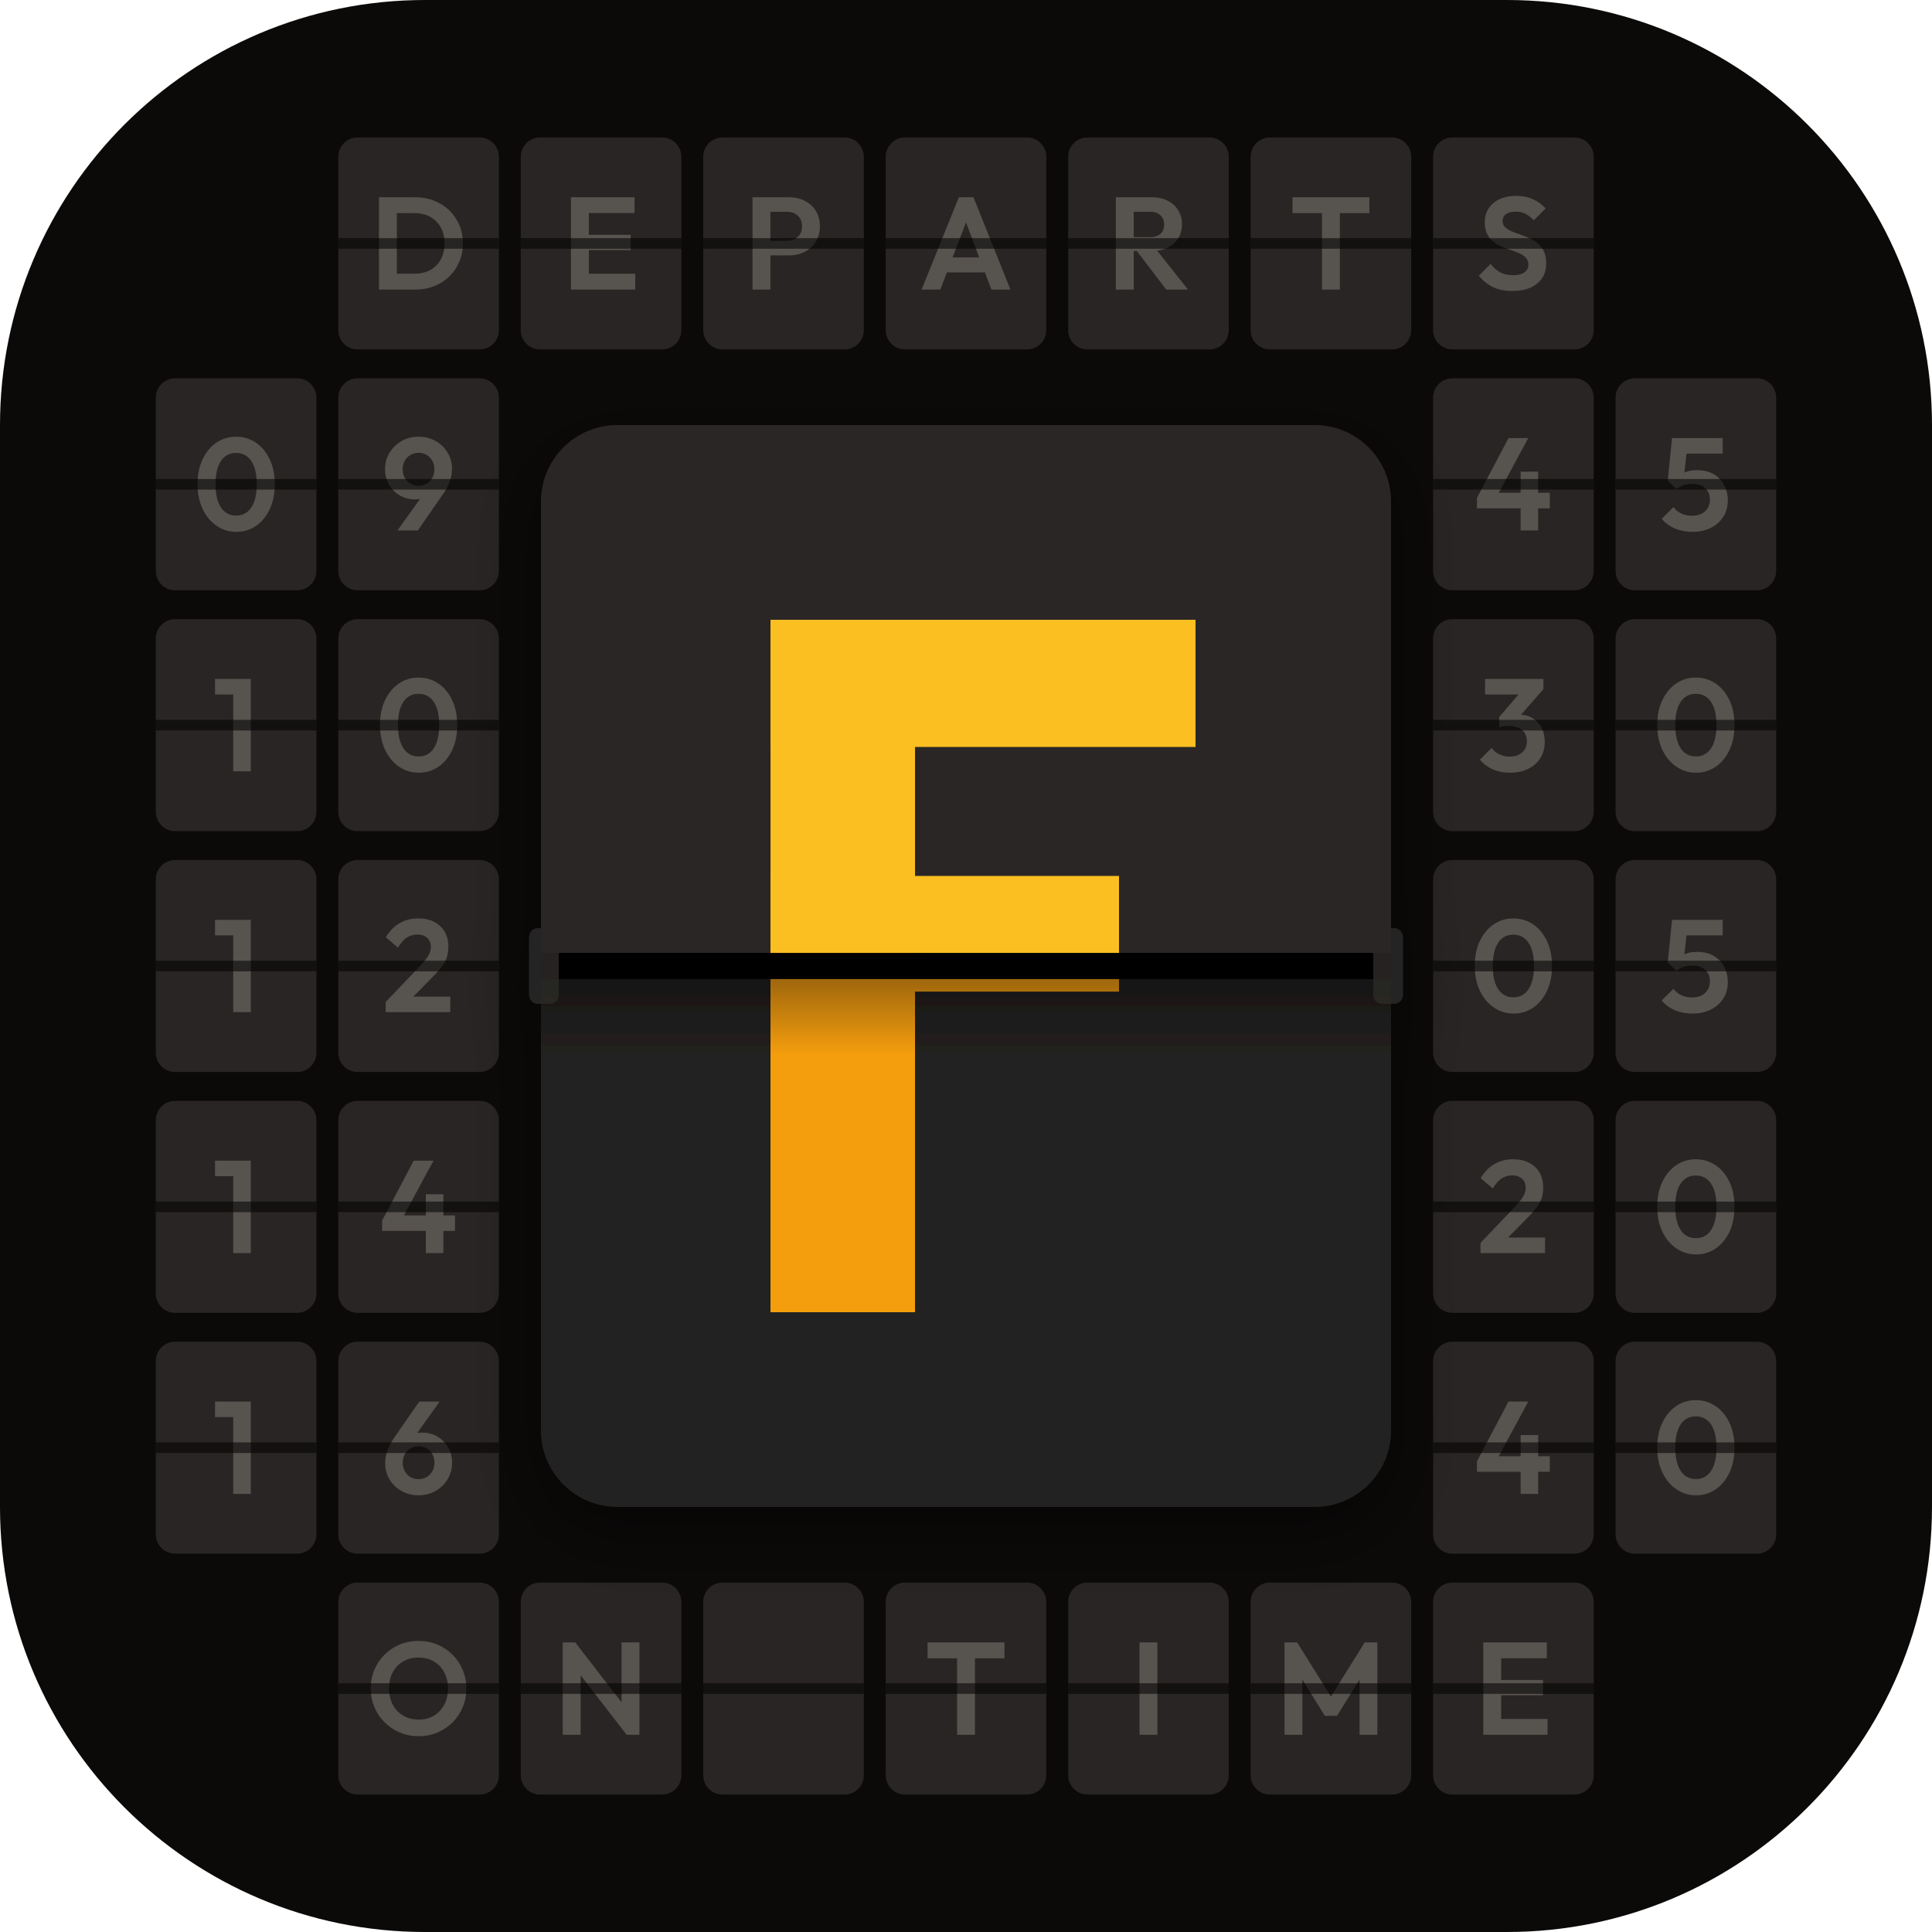
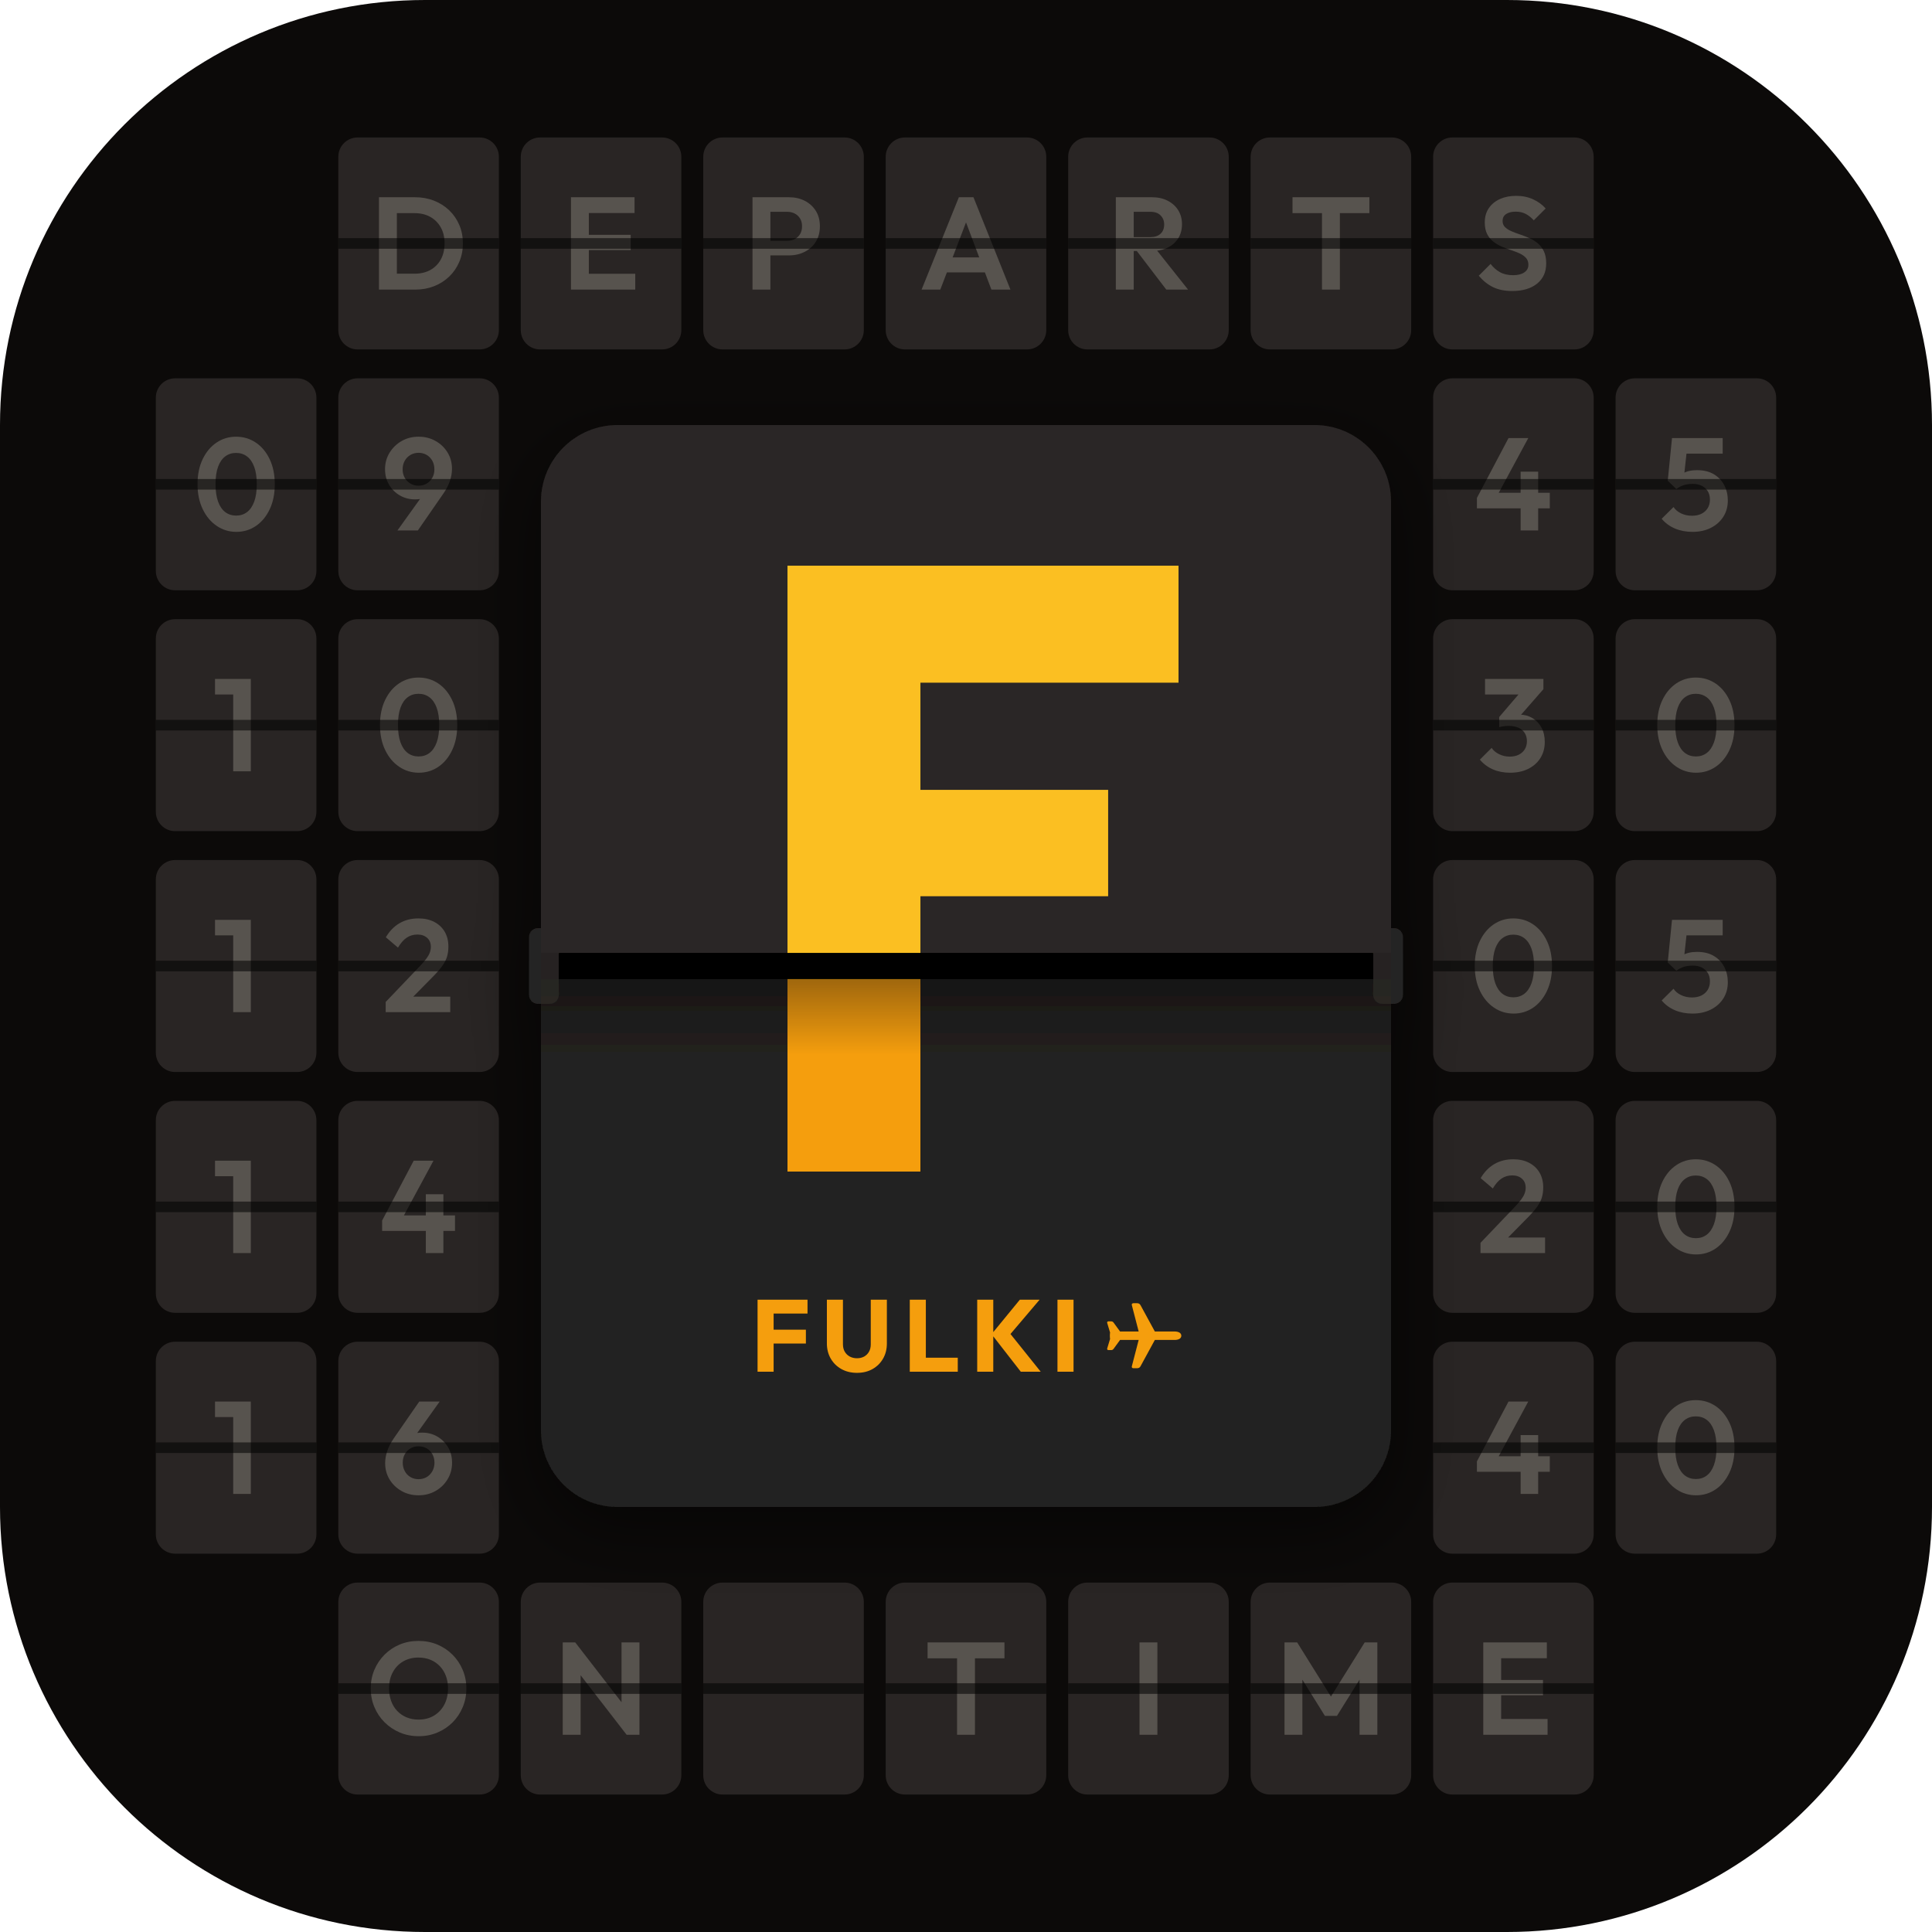
<svg xmlns="http://www.w3.org/2000/svg" viewBox="0 0 512 512" width="512" height="512" role="img" aria-label="Fulki Travel &amp; Tours">
  <defs>
    <clipPath id="tilebblackamber">
      <rect width="512" height="512" rx="112.64" />
    </clipPath>
    <clipPath id="fcbblackambert">
      <rect x="143.36" y="112.64" width="225.28" height="139.92" />
    </clipPath>
    <clipPath id="fcbblackamberb">
      <rect x="143.36" y="259.44" width="225.28" height="139.92" />
    </clipPath>
    <linearGradient id="fcbblackambers" x1="0" y1="0" x2="0" y2="1">
      <stop offset="0" stop-color="#000" stop-opacity="0.35" />
      <stop offset="1" stop-color="#000" stop-opacity="0" />
    </linearGradient>
    <filter id="shbblackamber" x="-20%" y="-20%" width="140%" height="140%">
      <feDropShadow dx="0" dy="6.14" stdDeviation="9.22" flood-color="#000" flood-opacity="0.5" />
    </filter>
  </defs>
  <g clip-path="url(#tilebblackamber)">
    <rect width="512" height="512" fill="#0C0A09" />
    <rect x="89.66" y="36.43" width="42.55" height="56.17" rx="5.11" fill="#292524" />
    <path fill="#57534E" transform="translate(97.93 76.75)" d="M5.73 0V-4.22H11.98Q14.35 -4.22 16.13 -5.21Q17.91 -6.2 18.9 -8.01Q19.89 -9.83 19.89 -12.28Q19.89 -14.7 18.88 -16.49Q17.87 -18.28 16.1 -19.27Q14.32 -20.26 11.98 -20.26H5.64V-24.48H12.06Q14.77 -24.48 17.09 -23.57Q19.4 -22.66 21.12 -21.01Q22.84 -19.36 23.79 -17.13Q24.74 -14.91 24.74 -12.24Q24.74 -9.6 23.79 -7.36Q22.84 -5.12 21.13 -3.47Q19.42 -1.82 17.12 -0.91Q14.81 0 12.13 0ZM2.5 0V-24.48H7.24V0Z" />
    <rect x="89.66" y="63.11" width="42.55" height="2.81" fill="#000" opacity="0.55" />
    <rect x="138.01" y="36.43" width="42.55" height="56.17" rx="5.11" fill="#292524" />
    <path fill="#57534E" transform="translate(148.81 76.75)" d="M2.5 0V-24.48H7.24V0ZM5.97 0V-4.19H19.54V0ZM5.97 -10.47V-14.52H18.33V-10.47ZM5.97 -20.29V-24.48H19.35V-20.29Z" />
    <rect x="138.01" y="63.11" width="42.55" height="2.81" fill="#000" opacity="0.55" />
    <rect x="186.37" y="36.43" width="42.55" height="56.17" rx="5.11" fill="#292524" />
    <path fill="#57534E" transform="translate(196.92 76.75)" d="M5.97 -9.07V-12.94H11.67Q12.8 -12.94 13.69 -13.39Q14.58 -13.85 15.11 -14.71Q15.63 -15.57 15.63 -16.78Q15.63 -17.98 15.11 -18.84Q14.58 -19.7 13.69 -20.16Q12.8 -20.62 11.67 -20.62H5.97V-24.48H12.16Q14.49 -24.48 16.34 -23.54Q18.2 -22.59 19.28 -20.87Q20.36 -19.15 20.36 -16.78Q20.36 -14.43 19.28 -12.69Q18.2 -10.96 16.34 -10.02Q14.49 -9.07 12.16 -9.07ZM2.5 0V-24.48H7.24V0Z" />
    <rect x="186.37" y="63.11" width="42.55" height="2.81" fill="#000" opacity="0.55" />
    <rect x="234.72" y="36.43" width="42.55" height="56.17" rx="5.11" fill="#292524" />
    <path fill="#57534E" transform="translate(243.55 76.75)" d="M0.68 0 10.56 -24.48H14.43L24.23 0H19.18L11.6 -20.08H13.32L5.64 0ZM5.92 -4.57V-8.54H19.08V-4.57Z" />
    <rect x="234.72" y="63.11" width="42.55" height="2.81" fill="#000" opacity="0.55" />
    <rect x="283.08" y="36.43" width="42.55" height="56.17" rx="5.11" fill="#292524" />
    <path fill="#57534E" transform="translate(293.21 76.75)" d="M5.97 -10.23V-13.91H11.65Q13.39 -13.91 14.35 -14.81Q15.31 -15.7 15.31 -17.26Q15.31 -18.7 14.36 -19.66Q13.42 -20.62 11.68 -20.62H5.97V-24.48H12.08Q14.45 -24.48 16.25 -23.55Q18.04 -22.63 19.04 -21.02Q20.03 -19.42 20.03 -17.34Q20.03 -15.19 19.03 -13.6Q18.03 -12.01 16.22 -11.12Q14.41 -10.23 12 -10.23ZM2.5 0V-24.48H7.24V0ZM15.87 0 7.78 -10.59 12.15 -11.95 21.64 0Z" />
    <rect x="283.08" y="63.11" width="42.55" height="2.81" fill="#000" opacity="0.55" />
    <rect x="331.43" y="36.43" width="42.55" height="56.17" rx="5.11" fill="#292524" />
    <path fill="#57534E" transform="translate(341.76 76.75)" d="M8.58 0V-23.96H13.32V0ZM0.77 -20.26V-24.48H21.14V-20.26Z" />
    <rect x="331.43" y="63.11" width="42.55" height="2.81" fill="#000" opacity="0.55" />
    <rect x="379.79" y="36.43" width="42.55" height="56.17" rx="5.11" fill="#292524" />
    <path fill="#57534E" transform="translate(391.16 76.75)" d="M9.59 0.37Q6.63 0.37 4.53 -0.65Q2.43 -1.66 0.73 -3.68L3.86 -6.81Q4.95 -5.39 6.37 -4.61Q7.79 -3.82 9.84 -3.82Q11.71 -3.82 12.79 -4.56Q13.88 -5.29 13.88 -6.58Q13.88 -7.69 13.25 -8.39Q12.62 -9.09 11.6 -9.57Q10.57 -10.05 9.33 -10.45Q8.1 -10.86 6.86 -11.38Q5.63 -11.91 4.61 -12.7Q3.58 -13.49 2.95 -14.72Q2.32 -15.95 2.32 -17.82Q2.32 -20.04 3.41 -21.61Q4.49 -23.18 6.37 -24.02Q8.25 -24.85 10.63 -24.85Q13.13 -24.85 15.15 -23.92Q17.17 -22.99 18.45 -21.49L15.31 -18.36Q14.24 -19.53 13.11 -20.09Q11.97 -20.66 10.53 -20.66Q8.91 -20.66 7.97 -20.02Q7.04 -19.39 7.04 -18.22Q7.04 -17.2 7.67 -16.58Q8.3 -15.95 9.32 -15.5Q10.35 -15.05 11.59 -14.64Q12.82 -14.22 14.06 -13.68Q15.29 -13.15 16.32 -12.31Q17.34 -11.47 17.97 -10.18Q18.6 -8.88 18.6 -6.95Q18.6 -3.54 16.19 -1.59Q13.77 0.37 9.59 0.37Z" />
    <rect x="379.79" y="63.11" width="42.55" height="2.81" fill="#000" opacity="0.55" />
    <rect x="41.30" y="100.26" width="42.55" height="56.17" rx="5.11" fill="#292524" />
    <path fill="#57534E" transform="translate(51.09 140.58)" d="M11.55 0.37Q8.68 0.37 6.35 -1.21Q4.01 -2.78 2.64 -5.63Q1.26 -8.48 1.26 -12.28Q1.26 -16.08 2.62 -18.9Q3.98 -21.73 6.29 -23.29Q8.61 -24.85 11.47 -24.85Q14.37 -24.85 16.7 -23.29Q19.02 -21.73 20.37 -18.9Q21.73 -16.07 21.73 -12.23Q21.73 -8.43 20.37 -5.59Q19.02 -2.75 16.72 -1.19Q14.41 0.37 11.55 0.37ZM11.49 -3.94Q13.16 -3.94 14.38 -4.87Q15.6 -5.8 16.28 -7.65Q16.96 -9.5 16.96 -12.27Q16.96 -15.01 16.28 -16.86Q15.6 -18.7 14.37 -19.62Q13.14 -20.55 11.46 -20.55Q9.83 -20.55 8.6 -19.63Q7.37 -18.71 6.7 -16.88Q6.03 -15.04 6.03 -12.29Q6.03 -9.51 6.7 -7.66Q7.37 -5.81 8.6 -4.87Q9.83 -3.94 11.49 -3.94Z" />
    <rect x="41.30" y="126.94" width="42.55" height="2.81" fill="#000" opacity="0.55" />
    <rect x="89.66" y="100.26" width="42.55" height="56.17" rx="5.11" fill="#292524" />
    <path fill="#57534E" transform="translate(101.04 140.58)" d="M4.28 0 11.72 -10.37 13.44 -10.88Q13.03 -10.09 12.49 -9.49Q11.95 -8.89 11.11 -8.57Q10.26 -8.24 8.92 -8.24Q6.75 -8.24 4.95 -9.27Q3.15 -10.3 2.08 -12.11Q1 -13.91 1 -16.25Q1 -18.64 2.19 -20.59Q3.39 -22.55 5.39 -23.7Q7.4 -24.85 9.88 -24.85Q12.4 -24.85 14.4 -23.71Q16.4 -22.58 17.57 -20.66Q18.74 -18.74 18.74 -16.35Q18.74 -13.11 16.48 -9.81L9.69 0ZM9.88 -11.86Q11.09 -11.86 12.05 -12.43Q13 -13 13.54 -13.99Q14.08 -14.97 14.08 -16.19Q14.08 -17.46 13.54 -18.45Q13 -19.44 12.05 -20.01Q11.09 -20.58 9.88 -20.58Q8.67 -20.58 7.72 -20.01Q6.76 -19.44 6.21 -18.45Q5.66 -17.46 5.66 -16.19Q5.66 -14.95 6.21 -13.97Q6.76 -13 7.73 -12.43Q8.7 -11.86 9.88 -11.86Z" />
    <rect x="89.66" y="126.94" width="42.55" height="2.81" fill="#000" opacity="0.55" />
    <rect x="379.79" y="100.26" width="42.55" height="56.17" rx="5.11" fill="#292524" />
    <path fill="#57534E" transform="translate(390.55 140.58)" d="M0.85 -8.62 9.22 -24.48H14.46L5.89 -8.62ZM0.85 -5.86V-8.62L2.6 -9.98H20.16V-5.86ZM12.43 0V-15.58H17.08V0Z" />
    <rect x="379.79" y="126.94" width="42.55" height="2.81" fill="#000" opacity="0.55" />
    <rect x="428.15" y="100.26" width="42.55" height="56.17" rx="5.11" fill="#292524" />
    <path fill="#57534E" transform="translate(439.79 140.58)" d="M8.72 0.37Q6.17 0.37 4.08 -0.52Q1.99 -1.41 0.57 -3.1L3.71 -6.21Q4.41 -5.16 5.71 -4.53Q7.02 -3.9 8.59 -3.9Q10.02 -3.9 11.08 -4.41Q12.15 -4.93 12.75 -5.89Q13.36 -6.85 13.36 -8.16Q13.36 -9.52 12.76 -10.45Q12.16 -11.38 11.14 -11.87Q10.12 -12.35 8.87 -12.35Q7.55 -12.35 6.48 -12.03Q5.42 -11.71 4.46 -10.98L4.73 -13.97Q5.41 -14.65 6.14 -15.09Q6.87 -15.53 7.79 -15.75Q8.72 -15.98 9.97 -15.98Q12.62 -15.98 14.43 -14.88Q16.24 -13.78 17.17 -11.96Q18.1 -10.14 18.1 -7.94Q18.1 -5.53 16.92 -3.65Q15.73 -1.78 13.63 -0.71Q11.52 0.37 8.72 0.37ZM4.46 -10.98 2.18 -13.18 3.31 -24.48H7.6L6.34 -13.01ZM4.02 -20.36 3.31 -24.48H16.74V-20.36Z" />
    <rect x="428.15" y="126.94" width="42.55" height="2.81" fill="#000" opacity="0.55" />
    <rect x="41.30" y="164.09" width="42.55" height="56.17" rx="5.11" fill="#292524" />
    <path fill="#57534E" transform="translate(56.19 204.41)" d="M5.61 0V-24.48H10.28V0ZM0.79 -20.36V-24.48H9.93V-20.36Z" />
    <rect x="41.30" y="190.77" width="42.55" height="2.81" fill="#000" opacity="0.55" />
    <rect x="89.66" y="164.09" width="42.55" height="56.17" rx="5.11" fill="#292524" />
    <path fill="#57534E" transform="translate(99.44 204.41)" d="M11.55 0.37Q8.68 0.37 6.35 -1.21Q4.01 -2.78 2.64 -5.63Q1.26 -8.48 1.26 -12.28Q1.26 -16.08 2.62 -18.9Q3.98 -21.73 6.29 -23.29Q8.61 -24.85 11.47 -24.85Q14.37 -24.85 16.7 -23.29Q19.02 -21.73 20.37 -18.9Q21.73 -16.07 21.73 -12.23Q21.73 -8.43 20.37 -5.59Q19.02 -2.75 16.72 -1.19Q14.41 0.37 11.55 0.37ZM11.49 -3.94Q13.16 -3.94 14.38 -4.87Q15.6 -5.8 16.28 -7.65Q16.96 -9.5 16.96 -12.27Q16.96 -15.01 16.28 -16.86Q15.6 -18.7 14.37 -19.62Q13.14 -20.55 11.46 -20.55Q9.83 -20.55 8.6 -19.63Q7.37 -18.71 6.7 -16.88Q6.03 -15.04 6.03 -12.29Q6.03 -9.51 6.7 -7.66Q7.37 -5.81 8.6 -4.87Q9.83 -3.94 11.49 -3.94Z" />
    <rect x="89.66" y="190.77" width="42.55" height="2.81" fill="#000" opacity="0.55" />
    <rect x="379.79" y="164.09" width="42.55" height="56.17" rx="5.11" fill="#292524" />
    <path fill="#57534E" transform="translate(391.49 204.41)" d="M8.68 0.37Q6.19 0.37 4.14 -0.52Q2.1 -1.41 0.69 -3.1L3.81 -6.21Q4.51 -5.16 5.81 -4.53Q7.1 -3.9 8.6 -3.9Q9.99 -3.9 11 -4.41Q12.01 -4.91 12.59 -5.83Q13.16 -6.76 13.16 -7.98Q13.16 -9.26 12.58 -10.16Q12.01 -11.06 10.93 -11.55Q9.86 -12.04 8.34 -12.04Q7.7 -12.04 7 -11.95Q6.31 -11.87 5.82 -11.69L7.91 -14.36Q8.76 -14.64 9.61 -14.83Q10.46 -15.02 11.22 -15.02Q13.1 -15.02 14.61 -14.12Q16.12 -13.22 17.01 -11.61Q17.89 -9.99 17.89 -7.78Q17.89 -5.37 16.74 -3.53Q15.58 -1.69 13.52 -0.66Q11.45 0.37 8.68 0.37ZM5.82 -11.69V-14.4L12.07 -21.7L17.53 -21.77L11.02 -14.33ZM2.06 -20.36V-24.48H17.53V-21.77L13.66 -20.36Z" />
    <rect x="379.79" y="190.77" width="42.55" height="2.81" fill="#000" opacity="0.55" />
    <rect x="428.15" y="164.09" width="42.55" height="56.17" rx="5.11" fill="#292524" />
    <path fill="#57534E" transform="translate(437.93 204.41)" d="M11.55 0.37Q8.68 0.37 6.35 -1.21Q4.01 -2.78 2.64 -5.63Q1.26 -8.48 1.26 -12.28Q1.26 -16.08 2.62 -18.9Q3.98 -21.73 6.29 -23.29Q8.61 -24.85 11.47 -24.85Q14.37 -24.85 16.7 -23.29Q19.02 -21.73 20.37 -18.9Q21.73 -16.07 21.73 -12.23Q21.73 -8.43 20.37 -5.59Q19.02 -2.75 16.72 -1.19Q14.41 0.37 11.55 0.37ZM11.49 -3.94Q13.16 -3.94 14.38 -4.87Q15.6 -5.8 16.28 -7.65Q16.96 -9.5 16.96 -12.27Q16.96 -15.01 16.28 -16.86Q15.6 -18.7 14.37 -19.62Q13.14 -20.55 11.46 -20.55Q9.83 -20.55 8.6 -19.63Q7.37 -18.71 6.7 -16.88Q6.03 -15.04 6.03 -12.29Q6.03 -9.51 6.7 -7.66Q7.37 -5.81 8.6 -4.87Q9.83 -3.94 11.49 -3.94Z" />
    <rect x="428.15" y="190.77" width="42.55" height="2.81" fill="#000" opacity="0.55" />
    <rect x="41.30" y="227.92" width="42.55" height="56.17" rx="5.11" fill="#292524" />
    <path fill="#57534E" transform="translate(56.19 268.24)" d="M5.61 0V-24.48H10.28V0ZM0.79 -20.36V-24.48H9.93V-20.36Z" />
    <rect x="41.30" y="254.60" width="42.55" height="2.81" fill="#000" opacity="0.55" />
    <rect x="89.66" y="227.92" width="42.55" height="56.17" rx="5.11" fill="#292524" />
    <path fill="#57534E" transform="translate(101.30 268.24)" d="M0.91 -2.71 10.12 -12.35Q11.1 -13.39 11.71 -14.22Q12.33 -15.05 12.6 -15.79Q12.88 -16.53 12.88 -17.31Q12.88 -18.84 11.88 -19.71Q10.89 -20.58 9.33 -20.58Q7.73 -20.58 6.49 -19.75Q5.24 -18.92 4.17 -17.11L0.95 -19.85Q2.4 -22.31 4.58 -23.58Q6.75 -24.85 9.59 -24.85Q11.99 -24.85 13.78 -23.92Q15.57 -22.99 16.55 -21.32Q17.53 -19.64 17.53 -17.41Q17.53 -15.91 17.16 -14.69Q16.79 -13.48 15.92 -12.28Q15.06 -11.07 13.58 -9.56L6.85 -2.73ZM0.91 0V-2.71L4.94 -4.12H18.02V0Z" />
    <rect x="89.66" y="254.60" width="42.55" height="2.81" fill="#000" opacity="0.55" />
    <rect x="379.79" y="227.92" width="42.55" height="56.17" rx="5.11" fill="#292524" />
    <path fill="#57534E" transform="translate(389.57 268.24)" d="M11.55 0.37Q8.68 0.37 6.35 -1.21Q4.01 -2.78 2.64 -5.63Q1.26 -8.48 1.26 -12.28Q1.26 -16.08 2.62 -18.9Q3.98 -21.73 6.29 -23.29Q8.61 -24.85 11.47 -24.85Q14.37 -24.85 16.7 -23.29Q19.02 -21.73 20.37 -18.9Q21.73 -16.07 21.73 -12.23Q21.73 -8.43 20.37 -5.59Q19.02 -2.75 16.72 -1.19Q14.41 0.37 11.55 0.37ZM11.49 -3.94Q13.16 -3.94 14.38 -4.87Q15.6 -5.8 16.28 -7.65Q16.96 -9.5 16.96 -12.27Q16.96 -15.01 16.28 -16.86Q15.6 -18.7 14.37 -19.62Q13.14 -20.55 11.46 -20.55Q9.83 -20.55 8.6 -19.63Q7.37 -18.71 6.7 -16.88Q6.03 -15.04 6.03 -12.29Q6.03 -9.51 6.7 -7.66Q7.37 -5.81 8.6 -4.87Q9.83 -3.94 11.49 -3.94Z" />
    <rect x="379.79" y="254.60" width="42.55" height="2.81" fill="#000" opacity="0.55" />
    <rect x="428.15" y="227.92" width="42.55" height="56.17" rx="5.11" fill="#292524" />
    <path fill="#57534E" transform="translate(439.79 268.24)" d="M8.72 0.37Q6.17 0.37 4.08 -0.52Q1.99 -1.41 0.57 -3.1L3.71 -6.21Q4.41 -5.16 5.71 -4.53Q7.02 -3.9 8.59 -3.9Q10.02 -3.9 11.08 -4.41Q12.15 -4.93 12.75 -5.89Q13.36 -6.85 13.36 -8.16Q13.36 -9.52 12.76 -10.45Q12.16 -11.38 11.14 -11.87Q10.12 -12.35 8.87 -12.35Q7.55 -12.35 6.48 -12.03Q5.42 -11.71 4.46 -10.98L4.73 -13.97Q5.41 -14.65 6.14 -15.09Q6.87 -15.53 7.79 -15.75Q8.72 -15.98 9.97 -15.98Q12.62 -15.98 14.43 -14.88Q16.24 -13.78 17.17 -11.96Q18.1 -10.14 18.1 -7.94Q18.1 -5.53 16.92 -3.65Q15.73 -1.78 13.63 -0.71Q11.52 0.37 8.72 0.37ZM4.46 -10.98 2.18 -13.18 3.31 -24.48H7.6L6.34 -13.01ZM4.02 -20.36 3.31 -24.48H16.74V-20.36Z" />
    <rect x="428.15" y="254.60" width="42.55" height="2.81" fill="#000" opacity="0.55" />
    <rect x="41.30" y="291.74" width="42.55" height="56.17" rx="5.11" fill="#292524" />
    <path fill="#57534E" transform="translate(56.19 332.07)" d="M5.61 0V-24.48H10.28V0ZM0.79 -20.36V-24.48H9.93V-20.36Z" />
    <rect x="41.30" y="318.43" width="42.55" height="2.81" fill="#000" opacity="0.55" />
    <rect x="89.66" y="291.74" width="42.55" height="56.17" rx="5.11" fill="#292524" />
    <path fill="#57534E" transform="translate(100.42 332.07)" d="M0.85 -8.62 9.22 -24.48H14.46L5.89 -8.62ZM0.85 -5.86V-8.62L2.6 -9.98H20.16V-5.86ZM12.43 0V-15.58H17.08V0Z" />
    <rect x="89.66" y="318.43" width="42.55" height="2.81" fill="#000" opacity="0.55" />
    <rect x="379.79" y="291.74" width="42.55" height="56.17" rx="5.11" fill="#292524" />
    <path fill="#57534E" transform="translate(391.44 332.07)" d="M0.91 -2.71 10.12 -12.35Q11.1 -13.39 11.71 -14.22Q12.33 -15.05 12.6 -15.79Q12.88 -16.53 12.88 -17.31Q12.88 -18.84 11.88 -19.71Q10.89 -20.58 9.33 -20.58Q7.73 -20.58 6.49 -19.75Q5.24 -18.92 4.17 -17.11L0.95 -19.85Q2.4 -22.31 4.58 -23.58Q6.75 -24.85 9.59 -24.85Q11.99 -24.85 13.78 -23.92Q15.57 -22.99 16.55 -21.32Q17.53 -19.64 17.53 -17.41Q17.53 -15.91 17.16 -14.69Q16.79 -13.48 15.92 -12.28Q15.06 -11.07 13.58 -9.56L6.85 -2.73ZM0.91 0V-2.71L4.94 -4.12H18.02V0Z" />
    <rect x="379.79" y="318.43" width="42.55" height="2.81" fill="#000" opacity="0.55" />
    <rect x="428.15" y="291.74" width="42.55" height="56.17" rx="5.11" fill="#292524" />
    <path fill="#57534E" transform="translate(437.93 332.07)" d="M11.55 0.37Q8.68 0.37 6.35 -1.21Q4.01 -2.78 2.64 -5.63Q1.26 -8.48 1.26 -12.28Q1.26 -16.08 2.62 -18.9Q3.98 -21.73 6.29 -23.29Q8.61 -24.85 11.47 -24.85Q14.37 -24.85 16.7 -23.29Q19.02 -21.73 20.37 -18.9Q21.73 -16.07 21.73 -12.23Q21.73 -8.43 20.37 -5.59Q19.02 -2.75 16.72 -1.19Q14.41 0.37 11.55 0.37ZM11.49 -3.94Q13.16 -3.94 14.38 -4.87Q15.6 -5.8 16.28 -7.65Q16.96 -9.5 16.96 -12.27Q16.96 -15.01 16.28 -16.86Q15.6 -18.7 14.37 -19.62Q13.14 -20.55 11.46 -20.55Q9.83 -20.55 8.6 -19.63Q7.37 -18.71 6.7 -16.88Q6.03 -15.04 6.03 -12.29Q6.03 -9.51 6.7 -7.66Q7.37 -5.81 8.6 -4.87Q9.83 -3.94 11.49 -3.94Z" />
    <rect x="428.15" y="318.43" width="42.55" height="2.81" fill="#000" opacity="0.55" />
    <rect x="41.30" y="355.57" width="42.55" height="56.17" rx="5.11" fill="#292524" />
    <path fill="#57534E" transform="translate(56.19 395.90)" d="M5.61 0V-24.48H10.28V0ZM0.79 -20.36V-24.48H9.93V-20.36Z" />
    <rect x="41.30" y="382.25" width="42.55" height="2.81" fill="#000" opacity="0.55" />
    <rect x="89.66" y="355.57" width="42.55" height="56.17" rx="5.11" fill="#292524" />
    <path fill="#57534E" transform="translate(101.04 395.90)" d="M9.88 0.37Q7.37 0.37 5.37 -0.77Q3.36 -1.91 2.19 -3.84Q1.03 -5.76 1.03 -8.13Q1.03 -11.37 3.28 -14.67L10.07 -24.48H15.48L8.07 -14.11L6.32 -13.6Q6.73 -14.42 7.27 -15.01Q7.81 -15.59 8.67 -15.92Q9.53 -16.24 10.85 -16.24Q13.05 -16.24 14.83 -15.21Q16.61 -14.18 17.69 -12.39Q18.76 -10.6 18.76 -8.24Q18.76 -5.84 17.58 -3.89Q16.4 -1.93 14.39 -0.78Q12.37 0.37 9.88 0.37ZM9.88 -3.9Q11.09 -3.9 12.05 -4.47Q13 -5.04 13.55 -6.04Q14.1 -7.04 14.1 -8.29Q14.1 -9.53 13.55 -10.52Q13 -11.51 12.05 -12.07Q11.09 -12.62 9.88 -12.62Q8.67 -12.62 7.72 -12.05Q6.76 -11.48 6.23 -10.51Q5.69 -9.53 5.69 -8.29Q5.69 -7.04 6.23 -6.04Q6.76 -5.04 7.72 -4.47Q8.67 -3.9 9.88 -3.9Z" />
    <rect x="89.66" y="382.25" width="42.55" height="2.81" fill="#000" opacity="0.55" />
    <rect x="379.79" y="355.57" width="42.55" height="56.17" rx="5.11" fill="#292524" />
    <path fill="#57534E" transform="translate(390.55 395.90)" d="M0.85 -8.62 9.22 -24.48H14.46L5.89 -8.62ZM0.85 -5.86V-8.62L2.6 -9.98H20.16V-5.86ZM12.43 0V-15.58H17.08V0Z" />
    <rect x="379.79" y="382.25" width="42.55" height="2.81" fill="#000" opacity="0.55" />
    <rect x="428.15" y="355.57" width="42.55" height="56.17" rx="5.11" fill="#292524" />
    <path fill="#57534E" transform="translate(437.93 395.90)" d="M11.55 0.37Q8.68 0.37 6.35 -1.21Q4.01 -2.78 2.64 -5.63Q1.26 -8.48 1.26 -12.28Q1.26 -16.08 2.62 -18.9Q3.98 -21.73 6.29 -23.29Q8.61 -24.85 11.47 -24.85Q14.37 -24.85 16.7 -23.29Q19.02 -21.73 20.37 -18.9Q21.73 -16.07 21.73 -12.23Q21.73 -8.43 20.37 -5.59Q19.02 -2.75 16.72 -1.19Q14.41 0.37 11.55 0.37ZM11.49 -3.94Q13.16 -3.94 14.38 -4.87Q15.6 -5.8 16.28 -7.65Q16.96 -9.5 16.96 -12.27Q16.96 -15.01 16.28 -16.86Q15.6 -18.7 14.37 -19.62Q13.14 -20.55 11.46 -20.55Q9.83 -20.55 8.6 -19.63Q7.37 -18.71 6.7 -16.88Q6.03 -15.04 6.03 -12.29Q6.03 -9.51 6.7 -7.66Q7.37 -5.81 8.6 -4.87Q9.83 -3.94 11.49 -3.94Z" />
    <rect x="428.15" y="382.25" width="42.55" height="2.81" fill="#000" opacity="0.55" />
    <rect x="89.66" y="419.40" width="42.55" height="56.17" rx="5.11" fill="#292524" />
    <path fill="#57534E" transform="translate(97.00 459.73)" d="M13.97 0.38Q11.28 0.38 8.97 -0.59Q6.66 -1.57 4.92 -3.3Q3.19 -5.02 2.22 -7.33Q1.25 -9.63 1.25 -12.28Q1.25 -14.93 2.21 -17.21Q3.18 -19.49 4.9 -21.22Q6.62 -22.95 8.92 -23.91Q11.21 -24.87 13.9 -24.87Q16.59 -24.87 18.89 -23.91Q21.19 -22.95 22.92 -21.22Q24.66 -19.49 25.62 -17.19Q26.59 -14.9 26.59 -12.24Q26.59 -9.59 25.62 -7.3Q24.66 -5 22.94 -3.28Q21.22 -1.56 18.92 -0.59Q16.63 0.38 13.97 0.38ZM13.9 -4.02Q16.25 -4.02 18 -5.07Q19.75 -6.11 20.74 -7.97Q21.73 -9.83 21.73 -12.28Q21.73 -14.1 21.17 -15.59Q20.6 -17.09 19.55 -18.19Q18.51 -19.28 17.08 -19.87Q15.65 -20.46 13.9 -20.46Q11.59 -20.46 9.83 -19.43Q8.08 -18.41 7.09 -16.56Q6.1 -14.72 6.1 -12.28Q6.1 -10.45 6.67 -8.92Q7.23 -7.39 8.27 -6.31Q9.3 -5.22 10.74 -4.62Q12.18 -4.02 13.9 -4.02Z" />
    <rect x="89.66" y="446.08" width="42.55" height="2.81" fill="#000" opacity="0.55" />
    <rect x="138.01" y="419.40" width="42.55" height="56.17" rx="5.11" fill="#292524" />
    <path fill="#57534E" transform="translate(146.63 459.73)" d="M2.5 0V-24.48H5.81L7.24 -19.73V0ZM19.43 0 4.89 -18.81 5.81 -24.48 20.35 -5.68ZM19.43 0 18.08 -4.59V-24.48H22.83V0Z" />
    <rect x="138.01" y="446.08" width="42.55" height="2.81" fill="#000" opacity="0.55" />
    <rect x="186.37" y="419.40" width="42.55" height="56.17" rx="5.11" fill="#292524" />
    <rect x="186.37" y="446.08" width="42.55" height="2.81" fill="#000" opacity="0.55" />
    <rect x="234.72" y="419.40" width="42.55" height="56.17" rx="5.11" fill="#292524" />
    <path fill="#57534E" transform="translate(245.05 459.73)" d="M8.58 0V-23.96H13.32V0ZM0.77 -20.26V-24.48H21.14V-20.26Z" />
    <rect x="234.72" y="446.08" width="42.55" height="2.81" fill="#000" opacity="0.55" />
    <rect x="283.08" y="419.40" width="42.55" height="56.17" rx="5.11" fill="#292524" />
    <path fill="#57534E" transform="translate(299.48 459.73)" d="M2.5 0V-24.48H7.24V0Z" />
    <rect x="283.08" y="446.08" width="42.55" height="2.81" fill="#000" opacity="0.55" />
    <rect x="331.43" y="419.40" width="42.55" height="56.17" rx="5.11" fill="#292524" />
    <path fill="#57534E" transform="translate(337.91 459.73)" d="M2.5 0V-24.48H5.85L15.76 -8.59H13.85L23.75 -24.48H27.1V0H22.38V-16.35L23.31 -16.1L16.4 -5.01H13.2L6.3 -16.1L7.23 -16.35V0Z" />
    <rect x="331.43" y="446.08" width="42.55" height="2.81" fill="#000" opacity="0.55" />
    <rect x="379.79" y="419.40" width="42.55" height="56.17" rx="5.11" fill="#292524" />
    <path fill="#57534E" transform="translate(390.58 459.73)" d="M2.5 0V-24.48H7.24V0ZM5.97 0V-4.19H19.54V0ZM5.97 -10.47V-14.52H18.33V-10.47ZM5.97 -20.29V-24.48H19.35V-20.29Z" />
    <rect x="379.79" y="446.08" width="42.55" height="2.81" fill="#000" opacity="0.55" />
    <g filter="url(#shbblackamber)">
      <g clip-path="url(#fcbblackambert)">
        <rect x="143.36" y="112.64" width="225.28" height="286.72" rx="20.28" fill="#2A2725" />
        <g fill="#FBBF24">
-           <rect x="204.19" y="164.25" width="38.30" height="183.50" />
-           <rect x="204.19" y="164.25" width="112.64" height="33.70" />
-           <rect x="204.19" y="232.14" width="92.36" height="30.64" />
+           <rect x="208.69" y="149.91" width="35.23" height="160.56" />
+           <rect x="208.69" y="149.91" width="103.63" height="31.01" />
+           <rect x="208.69" y="209.32" width="84.98" height="28.19" />
        </g>
      </g>
      <g clip-path="url(#fcbblackamberb)">
        <rect x="143.36" y="112.64" width="225.28" height="286.72" rx="20.28" fill="#232120" />
        <g fill="#F59E0B">
-           <rect x="204.19" y="164.25" width="38.30" height="183.50" />
-           <rect x="204.19" y="164.25" width="112.64" height="33.70" />
-           <rect x="204.19" y="232.14" width="92.36" height="30.64" />
+           <rect x="208.69" y="149.91" width="35.23" height="160.56" />
+           <rect x="208.69" y="149.91" width="103.63" height="31.01" />
+           <rect x="208.69" y="209.32" width="84.98" height="28.19" />
        </g>
        <rect x="143.36" y="259.44" width="225.28" height="20.07" fill="url(#fcbblackambers)" />
+         <path fill="#F59E0B" transform="translate(198.94 363.52)" d="M1.82 0V-19.09H6.08V0ZM5.08 -7.47V-11.14H14.63V-7.47ZM5.08 -15.42V-19.09H15.06V-15.42ZM28.17 0.3Q25.83 0.3 24.03 -0.71Q22.23 -1.72 21.21 -3.48Q20.19 -5.25 20.19 -7.5V-19.09H24.45V-7.27Q24.45 -6.12 24.94 -5.29Q25.44 -4.46 26.28 -4.01Q27.13 -3.57 28.17 -3.57Q29.24 -3.57 30.05 -4.01Q30.87 -4.46 31.34 -5.28Q31.82 -6.11 31.82 -7.25V-19.09H36.09V-7.47Q36.09 -5.22 35.08 -3.47Q34.08 -1.72 32.3 -0.71Q30.52 0.3 28.17 0.3ZM42.16 0V-19.09H46.42V0ZM45.43 0V-3.72H54.88V0ZM71.58 0 63.84 -9.95 71.33 -19.09H76.57L68.14 -9.16V-10.88L76.86 0ZM60.03 0V-19.09H64.29V0ZM81.3 0V-19.09H85.56V0Z" />
+         <path transform="translate(303.04 353.98) rotate(0) scale(0.2004)" fill="#F59E0B" d="M50 0C50 -3.6 46.5 -5.6 41 -5.6H15L-4 -40.5C-5 -42.3 -6.6 -43 -8.6 -43H-13.4C-15 -43 -15.9 -41.8 -15.4 -40.3L-6.4 -5.6H-31L-39.6 -17.4C-40.4 -18.5 -41.4 -19 -42.8 -19H-46.4C-47.7 -19 -48.4 -18 -48 -16.8L-44.2 -4.2C-44.6 -2.8 -44.6 2.8 -44.2 4.2L-48 16.8C-48.4 18 -47.7 19 -46.4 19H-42.8C-41.4 19 -40.4 18.5 -39.6 17.4L-31 5.6H-6.4L-15.4 40.3C-15.9 41.8 -15 43 -13.4 43H-8.6C-6.6 43 -5 42.3 -4 40.5L15 5.6H41C46.5 5.6 50 3.6 50 0Z" />
      </g>
      <rect x="143.36" y="252.56" width="225.28" height="6.88" fill="#000" />
      <rect x="140.21" y="245.96" width="7.88" height="20.07" rx="2.37" fill="#2A2725" opacity="0.9" />
      <rect x="363.91" y="245.96" width="7.88" height="20.07" rx="2.37" fill="#2A2725" opacity="0.9" />
    </g>
  </g>
</svg>
